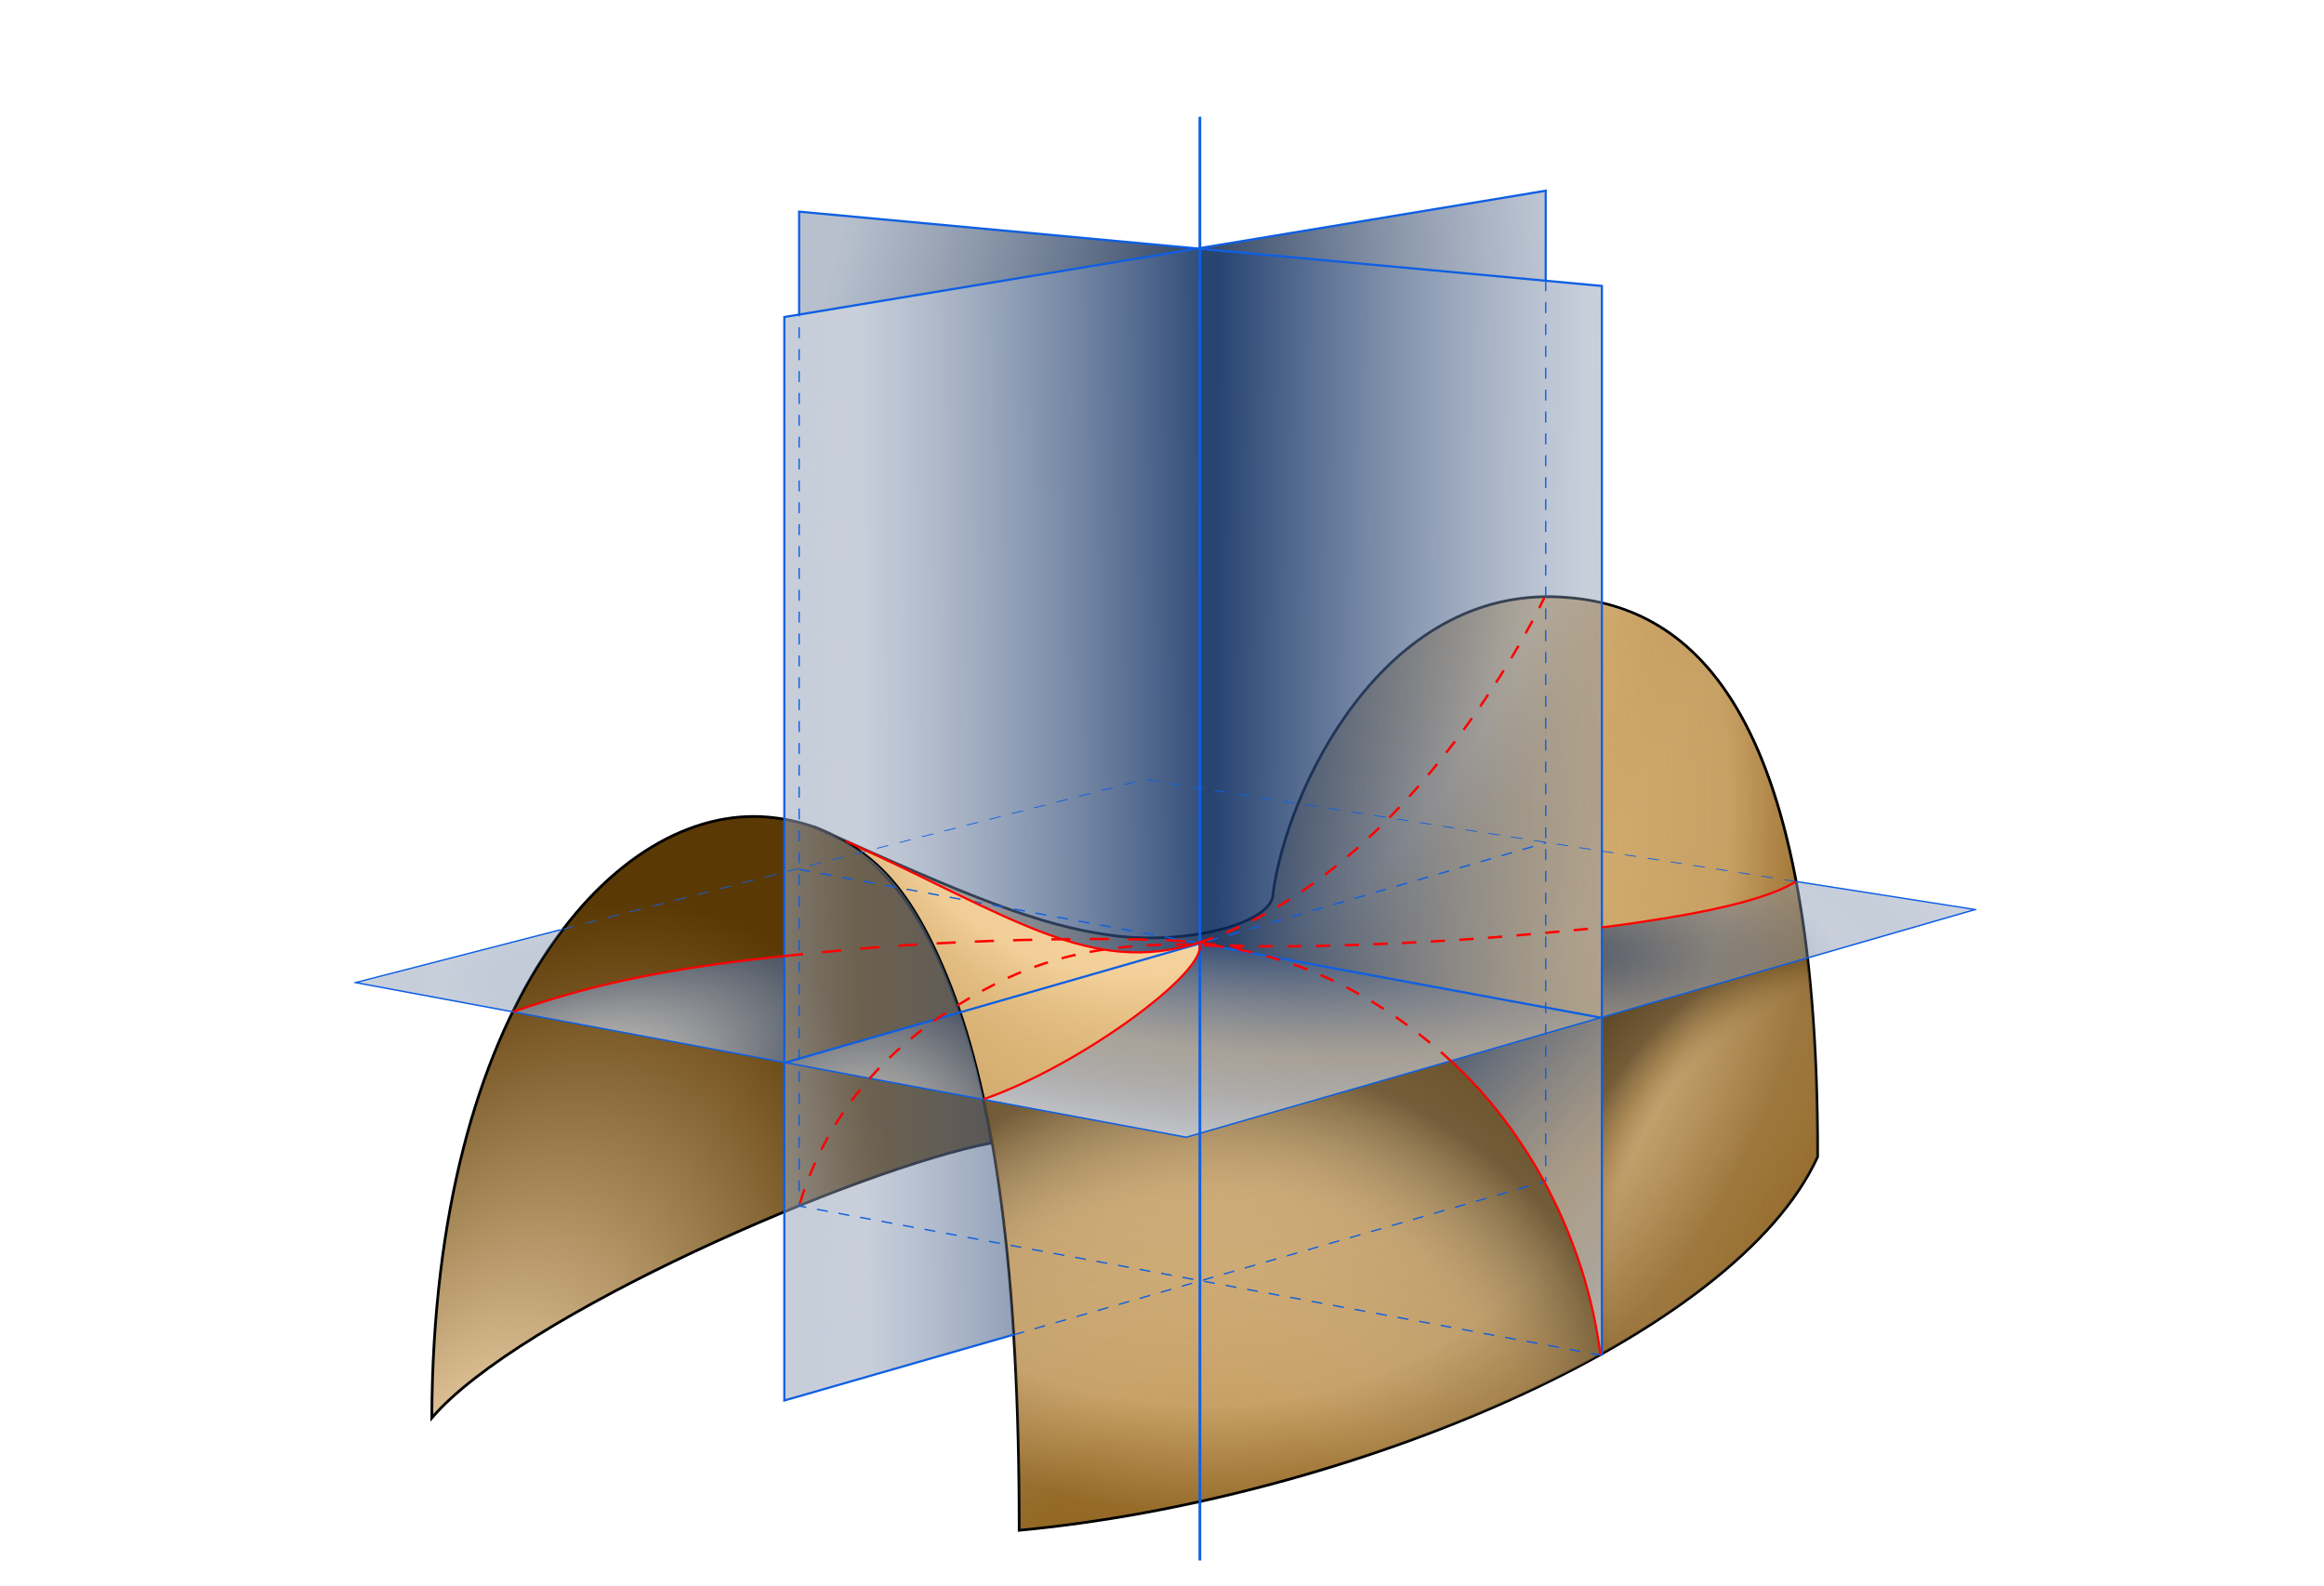
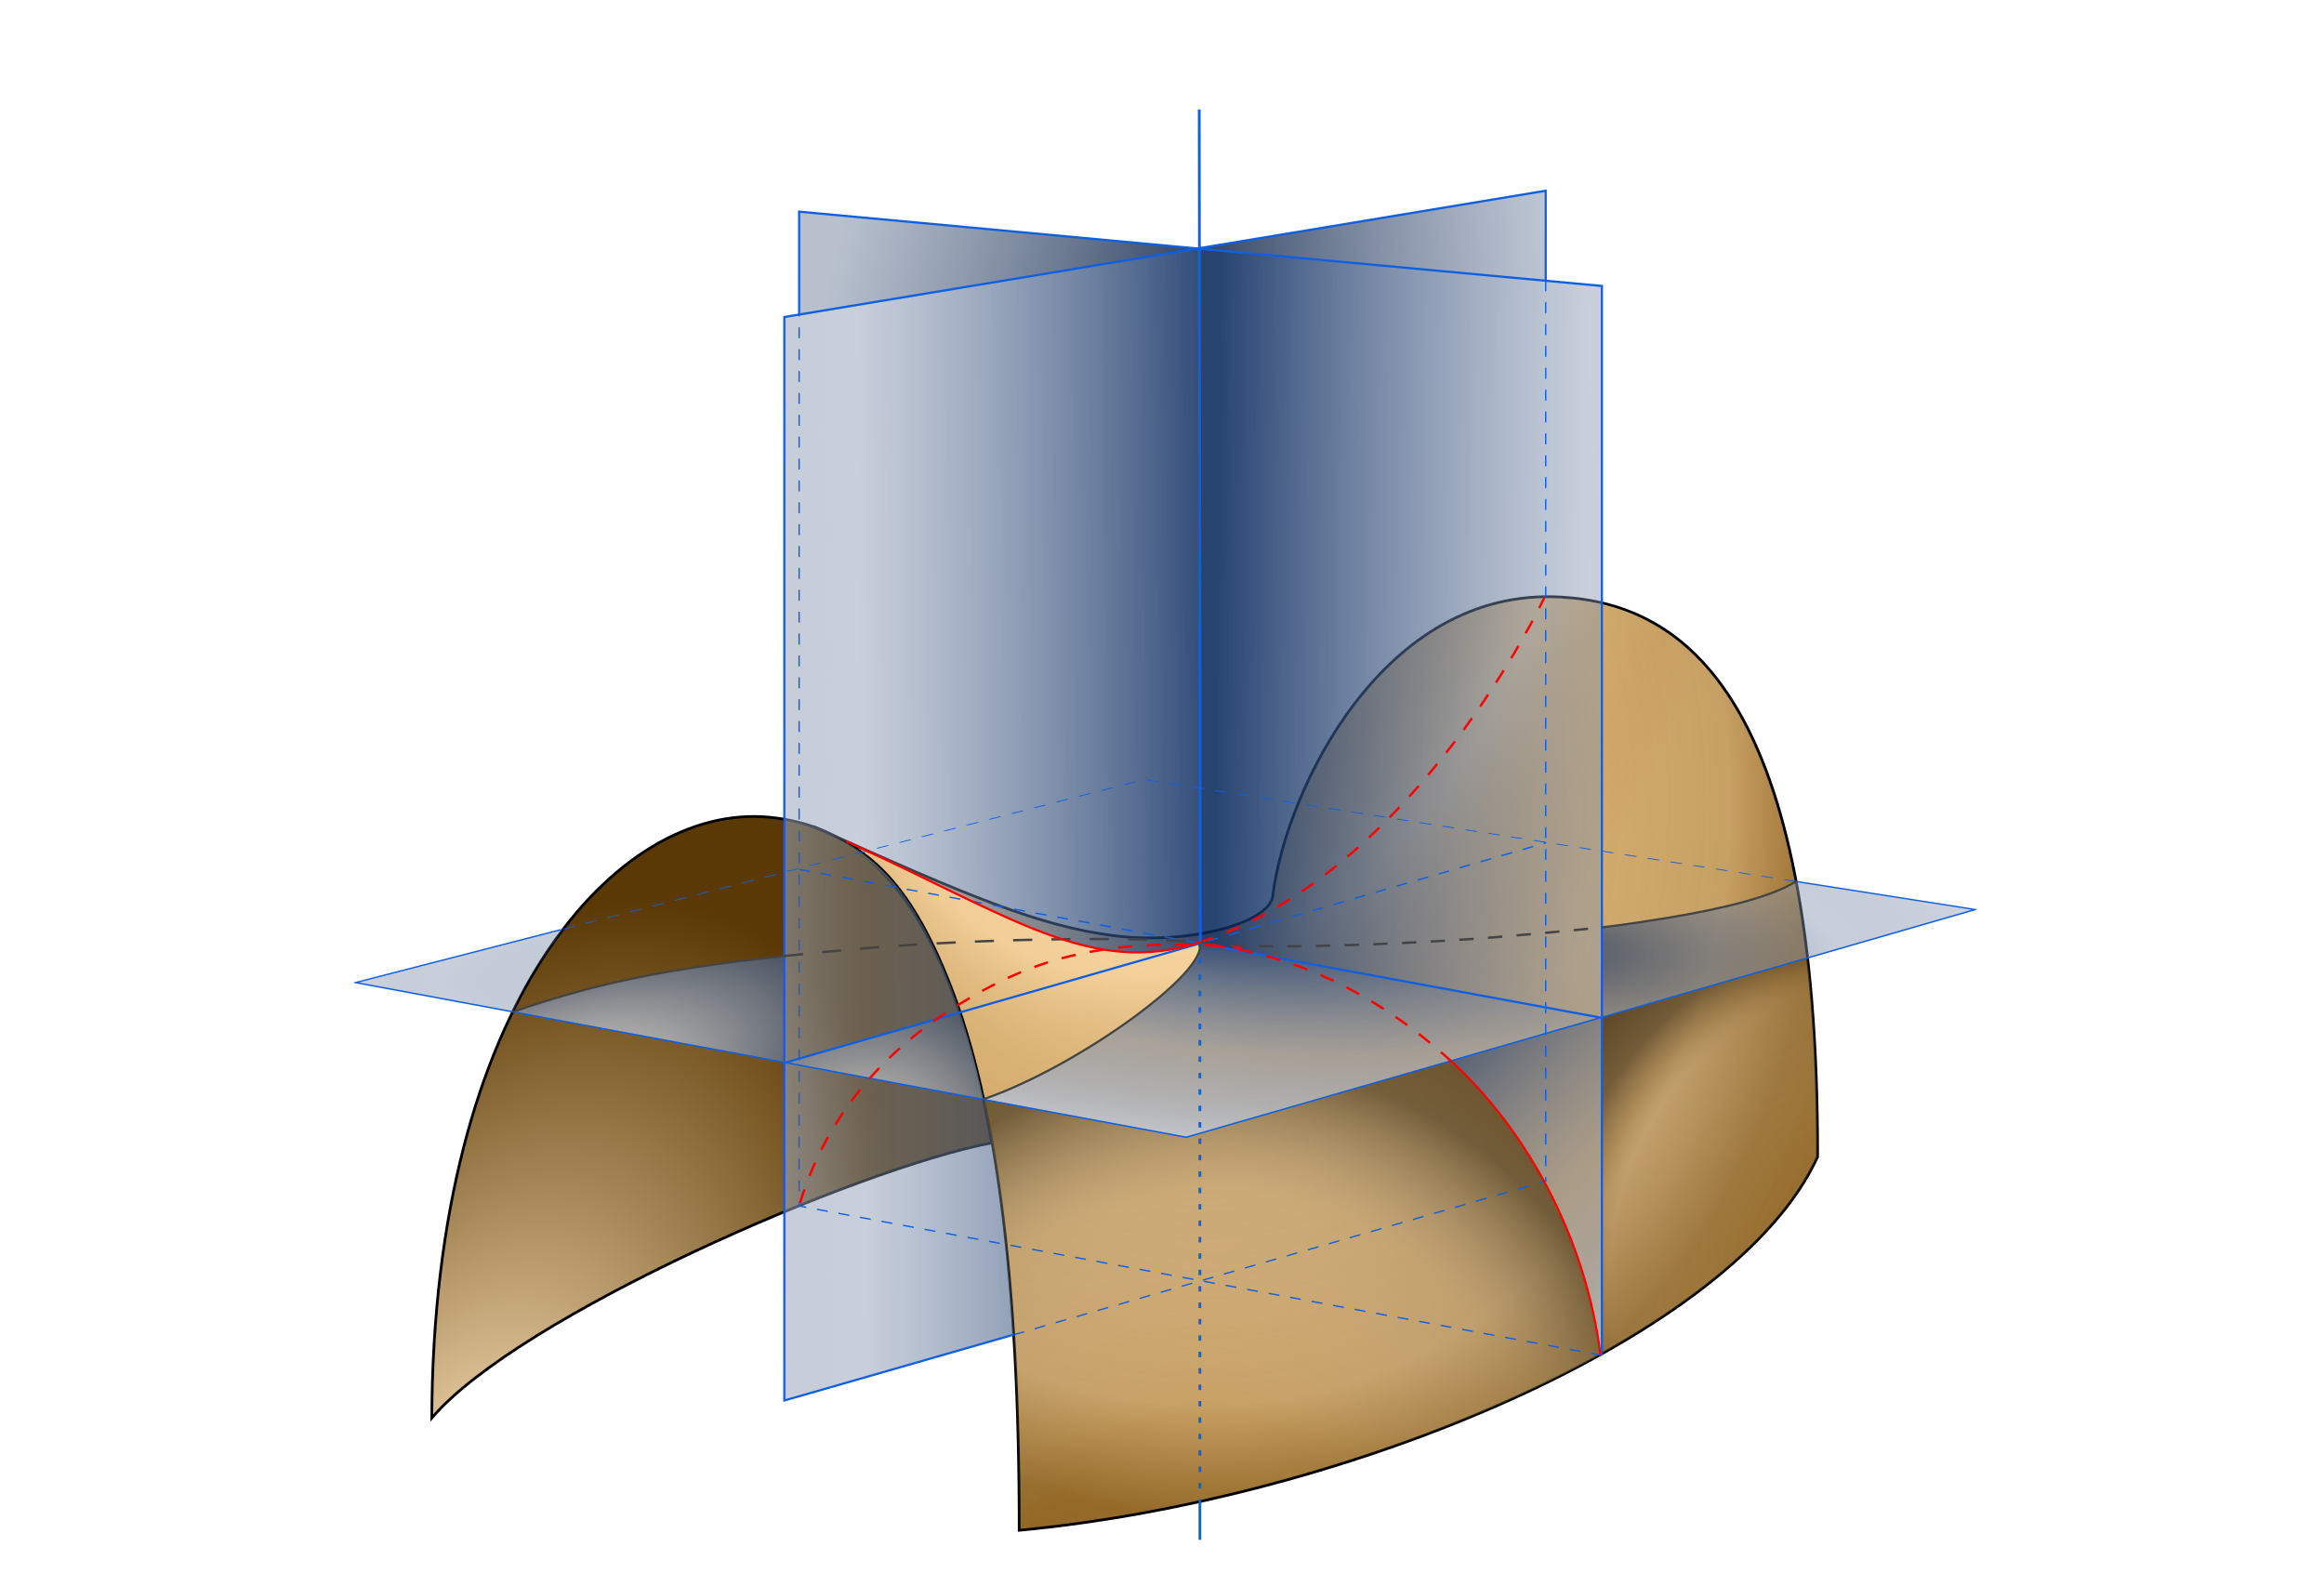
<svg xmlns="http://www.w3.org/2000/svg" xmlns:xlink="http://www.w3.org/1999/xlink" version="1.1" width="850" height="580" id="svg1324">
  <defs id="defs1327">
    <linearGradient id="linearGradient2508">
      <stop id="stop2510" style="stop-color:#041b40;stop-opacity:0.867" offset="0" />
      <stop id="stop2512" style="stop-color:#c1c9d6;stop-opacity:0.761" offset="0.273" />
      <stop id="stop2514" style="stop-color:#041b40;stop-opacity:0.867" offset="1" />
    </linearGradient>
    <linearGradient id="linearGradient16370">
      <stop id="stop16372" style="stop-color:#ffffff;stop-opacity:0" offset="0" />
      <stop id="stop16378" style="stop-color:#ad9c81;stop-opacity:0.229" offset="0.603" />
      <stop id="stop16380" style="stop-color:#846a42;stop-opacity:0.427" offset="0.651" />
      <stop id="stop16382" style="stop-color:#1c1408;stop-opacity:0.498" offset="0.721" />
      <stop id="stop16374" style="stop-color:#422902;stop-opacity:1" offset="1" />
    </linearGradient>
    <linearGradient id="linearGradient15552">
      <stop id="stop15554" style="stop-color:#ffffff;stop-opacity:0" offset="0" />
      <stop id="stop15571" style="stop-color:#d6cdc0;stop-opacity:0" offset="0.254" />
      <stop id="stop15564" style="stop-color:#ad9c81;stop-opacity:0.292" offset="0.541" />
      <stop id="stop15566" style="stop-color:#635031;stop-opacity:0.854" offset="0.705" />
      <stop id="stop15556" style="stop-color:#5b3904;stop-opacity:1" offset="1" />
    </linearGradient>
    <linearGradient id="linearGradient15538">
      <stop id="stop15540" style="stop-color:#965f08;stop-opacity:0" offset="0" />
      <stop id="stop15544" style="stop-color:#fcdca9;stop-opacity:0.592" offset="0" />
      <stop id="stop15546" style="stop-color:#fcdca9;stop-opacity:0.592" offset="0.7" />
      <stop id="stop15548" style="stop-color:#c9a162;stop-opacity:0.153" offset="0.848" />
      <stop id="stop15550" style="stop-color:#965f08;stop-opacity:0" offset="1" />
    </linearGradient>
    <linearGradient id="linearGradient4703">
      <stop id="stop4705" style="stop-color:#07285d;stop-opacity:0.208" offset="0" />
      <stop id="stop4707" style="stop-color:#8393ae;stop-opacity:0.438" offset="0.545" />
      <stop id="stop4709" style="stop-color:#c1c9d6;stop-opacity:0.76" offset="0.851" />
      <stop id="stop4711" style="stop-color:#ffffff;stop-opacity:0" offset="1" />
    </linearGradient>
    <linearGradient id="linearGradient3937">
      <stop id="stop3939" style="stop-color:#041b40;stop-opacity:0.867" offset="0" />
      <stop id="stop3947" style="stop-color:#c1c9d6;stop-opacity:0.761" offset="0.273" />
      <stop id="stop3945" style="stop-color:#041b40;stop-opacity:0.867" offset="1" />
    </linearGradient>
    <linearGradient id="linearGradient3153">
      <stop id="stop3155" style="stop-color:#07285d;stop-opacity:0.708" offset="0" />
      <stop id="stop3157" style="stop-color:#8393ae;stop-opacity:0.438" offset="0.545" />
      <stop id="stop3159" style="stop-color:#c1c9d6;stop-opacity:0.76" offset="0.851" />
      <stop id="stop3161" style="stop-color:#ffffff;stop-opacity:0" offset="1" />
    </linearGradient>
    <linearGradient id="linearGradient12913">
      <stop id="stop12915" style="stop-color:#041b40;stop-opacity:0.867" offset="0" />
      <stop id="stop12917" style="stop-color:#5c6f8d;stop-opacity:0.435" offset="0.545" />
      <stop id="stop12919" style="stop-color:#c1c9d6;stop-opacity:0.76" offset="0.851" />
      <stop id="stop12921" style="stop-color:#ffffff;stop-opacity:0" offset="1" />
    </linearGradient>
    <linearGradient id="linearGradient12893">
      <stop id="stop12895" style="stop-color:#041b40;stop-opacity:0.867" offset="0" />
      <stop id="stop12897" style="stop-color:#8393ae;stop-opacity:0.438" offset="0.612" />
      <stop id="stop12899" style="stop-color:#c1c9d6;stop-opacity:0.76" offset="0.612" />
      <stop id="stop12901" style="stop-color:#ffffff;stop-opacity:0" offset="1" />
    </linearGradient>
    <linearGradient id="linearGradient12873">
      <stop id="stop12875" style="stop-color:#07285d;stop-opacity:1" offset="0" />
      <stop id="stop12877" style="stop-color:#8393ae;stop-opacity:0.583" offset="0.545" />
      <stop id="stop1639" style="stop-color:#c1c9d6;stop-opacity:0.906" offset="0.901" />
      <stop id="stop12879" style="stop-color:#ffffff;stop-opacity:0" offset="1" />
    </linearGradient>
    <linearGradient id="linearGradient12865">
      <stop id="stop12867" style="stop-color:#ffffff;stop-opacity:1" offset="0" />
      <stop id="stop12869" style="stop-color:#ffffff;stop-opacity:0" offset="1" />
    </linearGradient>
    <linearGradient id="linearGradient12101">
      <stop id="stop12103" style="stop-color:#07285d;stop-opacity:0.865" offset="0" />
      <stop id="stop12111" style="stop-color:#8393ae;stop-opacity:0.438" offset="0.545" />
      <stop id="stop12881" style="stop-color:#c1c9d6;stop-opacity:0.76" offset="0.851" />
      <stop id="stop12105" style="stop-color:#ffffff;stop-opacity:0" offset="1" />
    </linearGradient>
    <linearGradient id="linearGradient12084">
      <stop id="stop12086" style="stop-color:#000000;stop-opacity:0.667" offset="0" />
      <stop id="stop12096" style="stop-color:#000000;stop-opacity:0.333" offset="0.227" />
      <stop id="stop12098" style="stop-color:#000000;stop-opacity:0.165" offset="0.39" />
      <stop id="stop12088" style="stop-color:#000000;stop-opacity:0" offset="1" />
    </linearGradient>
    <marker refX="0" refY="0" orient="auto" id="Dot_m" style="overflow:visible">
      <path d="m -2.5,-1 c 0,2.76 -2.24,5 -5,5 -2.76,0 -5,-2.24 -5,-5 0,-2.76 2.24,-5 5,-5 2.76,0 5,2.24 5,5 z" transform="matrix(0.4,0,0,0.4,2.850197,0.4)" id="path39" style="fill-rule:evenodd;stroke:#000000;stroke-width:1pt;marker-start:none;marker-end:none" />
    </marker>
    <marker refX="0" refY="0" orient="auto" id="Arrow2Lend" style="overflow:visible">
      <path d="M 8.719,4.034 -2.207,0.016 8.719,-4.002 c -1.745,2.372 -1.735,5.617 -6e-7,8.035 z" transform="matrix(-1.1,0,0,-1.1,5.5,0)" id="path12568" style="font-size:12px;fill-rule:evenodd;stroke-width:0.625;stroke-linejoin:round" />
    </marker>
    <marker refX="0" refY="0" orient="auto" id="Arrow2Lstart" style="overflow:visible">
      <path d="M 8.719,4.034 -2.207,0.016 8.719,-4.002 c -1.745,2.372 -1.735,5.617 -6e-7,8.035 z" transform="matrix(1.1,0,0,1.1,-5.5,0)" id="path12559" style="font-size:12px;fill-rule:evenodd;stroke-width:0.625;stroke-linejoin:round" />
    </marker>
    <marker refX="0" refY="0" orient="auto" id="Arrow2Mend" style="overflow:visible">
      <path d="M 8.719,4.034 -2.207,0.016 8.719,-4.002 c -1.745,2.372 -1.735,5.617 -6e-7,8.035 z" transform="matrix(-0.6,0,0,-0.6,3,0)" id="path12565" style="font-size:12px;fill-rule:evenodd;stroke-width:0.625;stroke-linejoin:round" />
    </marker>
    <linearGradient id="linearGradient1457">
      <stop id="stop1459" style="stop-color:#965f08;stop-opacity:0" offset="0" />
      <stop id="stop1471" style="stop-color:#c9a162;stop-opacity:0.153" offset="0.377" />
      <stop id="stop1467" style="stop-color:#fcdca9;stop-opacity:0.592" offset="0.662" />
      <stop id="stop1473" style="stop-color:#fcdca9;stop-opacity:0.592" offset="0.7" />
      <stop id="stop1469" style="stop-color:#c9a162;stop-opacity:0.153" offset="0.848" />
      <stop id="stop1461" style="stop-color:#965f08;stop-opacity:0" offset="1" />
    </linearGradient>
    <linearGradient id="linearGradient1444">
      <stop id="stop1446" style="stop-color:#fad397;stop-opacity:1" offset="0" />
      <stop id="stop1453" style="stop-color:#965f08;stop-opacity:1" offset="0.5" />
      <stop id="stop1455" style="stop-color:#4c2f04;stop-opacity:0.498" offset="0.5" />
      <stop id="stop1465" style="stop-color:#261702;stop-opacity:0.247" offset="0.5" />
      <stop id="stop1448" style="stop-color:#000000;stop-opacity:0" offset="1" />
    </linearGradient>
    <linearGradient id="linearGradient1412">
      <stop id="stop1415" style="stop-color:#fad397;stop-opacity:1" offset="0" />
      <stop id="stop16393" style="stop-color:#bf924e;stop-opacity:0.875" offset="0.66" />
      <stop id="stop1432" style="stop-color:#845206;stop-opacity:0.854" offset="0.773" />
      <stop id="stop1417" style="stop-color:#845206;stop-opacity:1" offset="1" />
    </linearGradient>
    <linearGradient id="linearGradient2870">
      <stop id="stop2872" style="stop-color:#fce1b8;stop-opacity:1" offset="0" />
      <stop id="stop2874" style="stop-color:#5b3904;stop-opacity:1" offset="1" />
    </linearGradient>
    <linearGradient id="linearGradient2862">
      <stop id="stop2864" style="stop-color:#965f08;stop-opacity:0" offset="0" />
      <stop id="stop2866" style="stop-color:#ffffff;stop-opacity:0" offset="1" />
    </linearGradient>
    <linearGradient id="linearGradient5856">
      <stop id="stop5858" style="stop-color:#fad397;stop-opacity:0.708" offset="0" />
      <stop id="stop5866" style="stop-color:#debe8b;stop-opacity:0.396" offset="0.82" />
      <stop id="stop5864" style="stop-color:#925c08;stop-opacity:0.677" offset="0.949" />
      <stop id="stop5860" style="stop-color:#ffffff;stop-opacity:0" offset="1" />
    </linearGradient>
    <linearGradient id="linearGradient5844">
      <stop id="stop5846" style="stop-color:#fbd498;stop-opacity:0.417" offset="0" />
      <stop id="stop5848" style="stop-color:#bb7609;stop-opacity:0.344" offset="0.87" />
      <stop id="stop5850" style="stop-color:#d0a15a;stop-opacity:0.333" offset="0.96" />
      <stop id="stop5852" style="stop-color:#fbd498;stop-opacity:0.354" offset="0.96" />
      <stop id="stop5854" style="stop-color:#ffffff;stop-opacity:0" offset="1" />
    </linearGradient>
    <linearGradient id="linearGradient5832">
      <stop id="stop5834" style="stop-color:#fbd498;stop-opacity:1" offset="0" />
      <stop id="stop5836" style="stop-color:#bb7609;stop-opacity:1" offset="0.87" />
      <stop id="stop5838" style="stop-color:#d0a15a;stop-opacity:1" offset="0.96" />
      <stop id="stop5840" style="stop-color:#fbd498;stop-opacity:1" offset="0.96" />
      <stop id="stop5842" style="stop-color:#ffffff;stop-opacity:0" offset="1" />
    </linearGradient>
    <linearGradient id="linearGradient5824">
      <stop id="stop5826" style="stop-color:#000000;stop-opacity:1" offset="0" />
      <stop id="stop5828" style="stop-color:#ffffff;stop-opacity:0" offset="1" />
    </linearGradient>
    <linearGradient id="linearGradient1410">
      <stop id="stop1412" style="stop-color:#ffffff;stop-opacity:1" offset="0" />
      <stop id="stop1414" style="stop-color:#ffffff;stop-opacity:0" offset="1" />
    </linearGradient>
    <linearGradient id="linearGradient23801">
      <stop id="stop23803" style="stop-color:#fbd498;stop-opacity:0.417" offset="0" />
      <stop id="stop23805" style="stop-color:#bb7609;stop-opacity:0.344" offset="0.454" />
      <stop id="stop23809" style="stop-color:#fbd498;stop-opacity:0.354" offset="0.96" />
      <stop id="stop23811" style="stop-color:#ffffff;stop-opacity:0" offset="1" />
    </linearGradient>
    <linearGradient id="linearGradient17904">
      <stop id="stop17906" style="stop-color:#fad397;stop-opacity:1" offset="0" />
      <stop id="stop17912" style="stop-color:#fce9cb;stop-opacity:0.498" offset="0.655" />
      <stop id="stop17908" style="stop-color:#ffffff;stop-opacity:0" offset="1" />
    </linearGradient>
    <linearGradient id="linearGradient17145">
      <stop id="stop17147" style="stop-color:#fad397;stop-opacity:1" offset="0" />
      <stop id="stop17153" style="stop-color:#b57209;stop-opacity:1" offset="0.87" />
      <stop id="stop17161" style="stop-color:#d2ab6e;stop-opacity:1" offset="0.92" />
      <stop id="stop17157" style="stop-color:#fad397;stop-opacity:1" offset="0.957" />
      <stop id="stop17149" style="stop-color:#ffffff;stop-opacity:0" offset="1" />
    </linearGradient>
    <linearGradient id="linearGradient14949">
      <stop id="stop14951" style="stop-color:#ffffff;stop-opacity:1" offset="0" />
      <stop id="stop14953" style="stop-color:#965f08;stop-opacity:0" offset="1" />
    </linearGradient>
    <linearGradient id="linearGradient14212">
      <stop id="stop14214" style="stop-color:#ffffff;stop-opacity:1" offset="0" />
      <stop id="stop14216" style="stop-color:#e08f0d;stop-opacity:0" offset="1" />
    </linearGradient>
    <linearGradient id="linearGradient13438">
      <stop id="stop13440" style="stop-color:#000000;stop-opacity:0.392" offset="0" />
      <stop id="stop13442" style="stop-color:#ffffff;stop-opacity:0" offset="1" />
    </linearGradient>
    <linearGradient id="linearGradient4236">
      <stop id="stop15683" style="stop-color:#fce9cb;stop-opacity:0.498" offset="0" />
      <stop id="stop17141" style="stop-color:#965f08;stop-opacity:1" offset="0.557" />
      <stop id="stop17143" style="stop-color:#caaf83;stop-opacity:0.498" offset="0.639" />
      <stop id="stop4240" style="stop-color:#ffffff;stop-opacity:0" offset="1" />
    </linearGradient>
    <linearGradient id="linearGradient4226">
      <stop id="stop4228" style="stop-color:#000000;stop-opacity:0.392" offset="0" />
      <stop id="stop4230" style="stop-color:#ffffff;stop-opacity:0" offset="1" />
    </linearGradient>
    <radialGradient cx="238.235" cy="-143.764" r="88.525" fx="238.235" fy="-143.764" id="radialGradient14218" xlink:href="#linearGradient14212" gradientUnits="userSpaceOnUse" gradientTransform="matrix(2.323769e-5,1.85125,-1.962662,0,-43.93088,-584.814)" />
    <radialGradient cx="189.912" cy="339.03" r="149.758" fx="189.912" fy="339.03" id="radialGradient14955" xlink:href="#linearGradient4236" gradientUnits="userSpaceOnUse" gradientTransform="matrix(0.216078,-1.183079,1.017387,0.185862,-175.1514,425.7543)" />
    <radialGradient cx="191.662" cy="341.762" r="149.758" fx="191.662" fy="341.762" id="radialGradient17139" xlink:href="#linearGradient4236" gradientUnits="userSpaceOnUse" gradientTransform="matrix(0.293306,-1.986914,2.004319,0.295979,-525.1191,540.9658)" />
    <radialGradient cx="217.084" cy="345.279" r="149.758" fx="217.084" fy="345.279" id="radialGradient17151" xlink:href="#linearGradient17145" gradientUnits="userSpaceOnUse" gradientTransform="matrix(0.15461,-1.179899,1.191073,0.156077,-227.7311,458.9249)" />
    <radialGradient cx="217.084" cy="345.279" r="149.758" fx="217.084" fy="345.279" id="radialGradient17915" xlink:href="#linearGradient17145" gradientUnits="userSpaceOnUse" gradientTransform="matrix(0.157426,-1.15934,1.222378,0.165988,-239.1512,451.0398)" />
    <radialGradient cx="428.018" cy="250.632" r="54.819" fx="428.018" fy="250.632" id="radialGradient2876" xlink:href="#linearGradient2870" gradientUnits="userSpaceOnUse" gradientTransform="matrix(1.822845,-3.980968,2.364108,0.933502,-1206.872,2023.947)" />
    <radialGradient cx="564.155" cy="70.762" r="97.928" fx="564.155" fy="70.762" id="radialGradient1463" xlink:href="#linearGradient1457" gradientUnits="userSpaceOnUse" gradientTransform="matrix(-0.385428,2.896986,-2.04819,-0.110368,798.5827,-1468.312)" />
    <radialGradient cx="934.795" cy="157.3" r="113.36" fx="934.795" fy="157.3" id="radialGradient12107" xlink:href="#linearGradient12873" gradientUnits="userSpaceOnUse" gradientTransform="matrix(-0.09371945,0.830675,-2.653637,-0.299407,1439.82,-468.3181)" />
    <linearGradient x1="942.401" y1="99.61" x2="1189.568" y2="101.541" id="linearGradient12871" xlink:href="#linearGradient12101" gradientUnits="userSpaceOnUse" />
    <linearGradient x1="940.963" y1="-150.442" x2="1202.225" y2="-220.146" id="linearGradient12887" xlink:href="#linearGradient12913" gradientUnits="userSpaceOnUse" gradientTransform="matrix(-0.983127,0.182926,0,1,1869.798,-0.265165)" />
    <linearGradient x1="942.401" y1="99.61" x2="1195.04" y2="79.081" id="linearGradient12891" xlink:href="#linearGradient12893" gradientUnits="userSpaceOnUse" gradientTransform="matrix(0.983127,0.182926,0,1,-0.132583,-254.0281)" />
    <linearGradient x1="942.401" y1="99.61" x2="1189.568" y2="101.541" id="linearGradient12905" xlink:href="#linearGradient12101" gradientUnits="userSpaceOnUse" gradientTransform="matrix(-0.983127,0.182926,0,1,1869.709,-0.265165)" />
    <radialGradient cx="1061.51" cy="298.822" r="68.257" fx="1061.51" fy="298.822" id="radialGradient3151" xlink:href="#linearGradient3153" gradientUnits="userSpaceOnUse" gradientTransform="matrix(3.002834,0.167128,-0.05894204,1.058246,-2110.924,-217.7285)" />
    <linearGradient x1="1002.486" y1="305.234" x2="1118.15" y2="416.994" id="linearGradient3181" xlink:href="#linearGradient12101" gradientUnits="userSpaceOnUse" />
    <radialGradient cx="734.256" cy="376.184" r="50.085" fx="734.256" fy="376.184" id="radialGradient3935" xlink:href="#linearGradient3937" gradientUnits="userSpaceOnUse" gradientTransform="matrix(2.877362,-0.987756,0.414082,1.206239,-1574.113,601.8889)" />
    <radialGradient cx="714.885" cy="295.887" r="37.977" fx="714.885" fy="295.887" id="radialGradient4701" xlink:href="#linearGradient4703" gradientUnits="userSpaceOnUse" gradientTransform="matrix(-2.814167,-0.0534174,0.02010408,-1.059128,2720.743,640.242)" />
    <radialGradient cx="879.932" cy="592.334" r="113.328" fx="879.932" fy="592.334" id="radialGradient15573" xlink:href="#linearGradient15552" gradientUnits="userSpaceOnUse" gradientTransform="matrix(0.511842,-2.484703,2.168845,0.446604,-1298.54,2511.607)" />
    <radialGradient cx="1167.678" cy="363.758" r="40.235" fx="1167.678" fy="363.758" id="radialGradient16376" xlink:href="#linearGradient16370" gradientUnits="userSpaceOnUse" gradientTransform="matrix(-2.923611,-2.926434,2.979821,-2.977734,3020.282,4961.393)" />
    <radialGradient cx="580.864" cy="113.913" r="97.928" fx="580.864" fy="113.913" id="radialGradient16395" xlink:href="#linearGradient1412" gradientUnits="userSpaceOnUse" gradientTransform="matrix(1.471581,3.222051,-2.736953,1.545339,-111.1316,-1764.489)" />
    <radialGradient cx="934.795" cy="157.3" r="113.36" fx="934.795" fy="157.3" id="radialGradient21081" xlink:href="#linearGradient12873" gradientUnits="userSpaceOnUse" gradientTransform="matrix(-0.09371945,0.830675,-2.653637,-0.299407,1439.82,-468.3181)" />
    <linearGradient x1="942.401" y1="99.61" x2="1189.568" y2="101.541" id="linearGradient21083" xlink:href="#linearGradient12101" gradientUnits="userSpaceOnUse" />
    <linearGradient x1="940.963" y1="-150.442" x2="1202.225" y2="-220.146" id="linearGradient21085" xlink:href="#linearGradient12913" gradientUnits="userSpaceOnUse" gradientTransform="matrix(-0.983127,0.182926,0,1,1869.798,-0.265165)" />
    <linearGradient x1="942.401" y1="99.61" x2="1195.04" y2="79.081" id="linearGradient21087" xlink:href="#linearGradient12893" gradientUnits="userSpaceOnUse" gradientTransform="matrix(0.983127,0.182926,0,1,-0.132583,-254.0281)" />
    <linearGradient x1="942.401" y1="99.61" x2="1189.568" y2="101.541" id="linearGradient21089" xlink:href="#linearGradient12101" gradientUnits="userSpaceOnUse" gradientTransform="matrix(-0.983127,0.182926,0,1,1869.709,-0.265165)" />
    <radialGradient cx="1061.51" cy="298.822" r="68.257" fx="1061.51" fy="298.822" id="radialGradient21091" xlink:href="#linearGradient3153" gradientUnits="userSpaceOnUse" gradientTransform="matrix(3.002834,0.167128,-0.05894204,1.058246,-2110.924,-217.7285)" />
    <linearGradient x1="1002.486" y1="305.234" x2="1118.15" y2="416.994" id="linearGradient21093" xlink:href="#linearGradient12101" gradientUnits="userSpaceOnUse" />
    <radialGradient cx="734.256" cy="376.184" r="50.085" fx="734.256" fy="376.184" id="radialGradient21095" xlink:href="#linearGradient3937" gradientUnits="userSpaceOnUse" gradientTransform="matrix(2.877362,-0.987756,0.414082,1.206239,-1574.113,601.8889)" />
    <radialGradient cx="714.885" cy="295.887" r="37.977" fx="714.885" fy="295.887" id="radialGradient21097" xlink:href="#linearGradient4703" gradientUnits="userSpaceOnUse" gradientTransform="matrix(-2.814167,-0.0534174,0.02010408,-1.059128,2720.743,640.242)" />
    <radialGradient cx="714.885" cy="295.887" r="37.977" fx="714.885" fy="295.887" id="radialGradient2462" xlink:href="#linearGradient4703" gradientUnits="userSpaceOnUse" gradientTransform="matrix(-2.814167,-0.0534174,0.02010408,-1.059128,2224.597,711.5385)" />
    <radialGradient cx="734.256" cy="376.184" r="50.085" fx="734.256" fy="376.184" id="radialGradient2465" xlink:href="#linearGradient3937" gradientUnits="userSpaceOnUse" gradientTransform="matrix(2.877362,-0.987756,0.414082,1.206239,-2070.259,673.1854)" />
    <linearGradient x1="1002.486" y1="305.234" x2="1118.15" y2="416.994" id="linearGradient2468" xlink:href="#linearGradient12101" gradientUnits="userSpaceOnUse" gradientTransform="translate(-496.1463,71.29646)" />
    <radialGradient cx="1061.51" cy="298.822" r="68.257" fx="1061.51" fy="298.822" id="radialGradient2471" xlink:href="#linearGradient3153" gradientUnits="userSpaceOnUse" gradientTransform="matrix(3.002834,0.167128,-0.05894204,1.058246,-2607.07,-146.432)" />
    <linearGradient x1="942.401" y1="99.61" x2="1189.568" y2="101.541" id="linearGradient2474" xlink:href="#linearGradient12101" gradientUnits="userSpaceOnUse" gradientTransform="matrix(-0.983127,0.182926,0,1,1373.563,71.0313)" />
    <linearGradient x1="942.401" y1="99.61" x2="1195.04" y2="79.081" id="linearGradient2477" xlink:href="#linearGradient12893" gradientUnits="userSpaceOnUse" gradientTransform="matrix(0.983127,0.182926,0,1,-496.2789,-182.7316)" />
    <linearGradient x1="940.963" y1="-150.442" x2="1202.225" y2="-220.146" id="linearGradient2480" xlink:href="#linearGradient12913" gradientUnits="userSpaceOnUse" gradientTransform="matrix(-0.983127,0.182926,0,1,1373.652,71.0313)" />
    <linearGradient x1="942.401" y1="99.61" x2="1189.568" y2="101.541" id="linearGradient2483" xlink:href="#linearGradient12101" gradientUnits="userSpaceOnUse" gradientTransform="translate(-496.1463,71.29646)" />
    <radialGradient cx="934.795" cy="157.3" r="113.36" fx="934.795" fy="157.3" id="radialGradient2486" xlink:href="#linearGradient12873" gradientUnits="userSpaceOnUse" gradientTransform="matrix(-0.09371945,0.830675,-2.653637,-0.299407,943.6737,-397.0216)" />
    <radialGradient cx="289.835" cy="430.525" r="36.812" fx="289.835" fy="430.525" id="radialGradient2506" xlink:href="#linearGradient2508" gradientUnits="userSpaceOnUse" gradientTransform="matrix(1.486681,-1.864151,1.841476,1.468695,-906.9093,330.6179)" />
    <radialGradient cx="714.885" cy="295.887" r="37.977" fx="714.885" fy="295.887" id="radialGradient3267" xlink:href="#linearGradient4703" gradientUnits="userSpaceOnUse" gradientTransform="matrix(-2.814167,-0.0534174,0.02010408,-1.059128,2224.597,711.5385)" />
    <radialGradient cx="734.256" cy="376.184" r="50.085" fx="734.256" fy="376.184" id="radialGradient3270" xlink:href="#linearGradient3937" gradientUnits="userSpaceOnUse" gradientTransform="matrix(2.877362,-0.987756,0.414082,1.206239,-2070.259,673.1854)" />
    <linearGradient x1="1002.486" y1="305.234" x2="1118.15" y2="416.994" id="linearGradient3273" xlink:href="#linearGradient12101" gradientUnits="userSpaceOnUse" gradientTransform="translate(-496.1463,71.29646)" />
    <radialGradient cx="1061.51" cy="298.822" r="68.257" fx="1061.51" fy="298.822" id="radialGradient3276" xlink:href="#linearGradient3153" gradientUnits="userSpaceOnUse" gradientTransform="matrix(3.002834,0.167128,-0.05894204,1.058246,-2607.07,-146.432)" />
    <linearGradient x1="942.401" y1="99.61" x2="1195.04" y2="79.081" id="linearGradient3279" xlink:href="#linearGradient12893" gradientUnits="userSpaceOnUse" gradientTransform="matrix(0.983127,0.182926,0,1,-496.2789,-182.7316)" />
    <linearGradient x1="940.963" y1="-150.442" x2="1202.225" y2="-220.146" id="linearGradient3282" xlink:href="#linearGradient12913" gradientUnits="userSpaceOnUse" gradientTransform="matrix(-0.983127,0.182926,0,1,1373.652,71.0313)" />
    <linearGradient x1="942.401" y1="99.61" x2="1189.568" y2="101.541" id="linearGradient3285" xlink:href="#linearGradient12101" gradientUnits="userSpaceOnUse" gradientTransform="translate(-496.1463,71.29646)" />
    <radialGradient cx="934.795" cy="157.3" r="113.36" fx="934.795" fy="157.3" id="radialGradient3288" xlink:href="#linearGradient12873" gradientUnits="userSpaceOnUse" gradientTransform="matrix(-0.09371945,0.830675,-2.653637,-0.299407,943.6737,-397.0216)" />
  </defs>
  <g id="layer1" style="display:inline">
    <path d="m 157.933,518.582 c 0.541,-151.256 67.303,-224.904 123.277,-219.719 27.575,2.554 64.011,20.51 81.534,119.097 -49.523,9.548 -172.91,63.268 -204.811,100.622 z" id="path6621" style="fill:url(#radialGradient2876);fill-opacity:1;fill-rule:evenodd;stroke:#000000;stroke-width:1px;stroke-linecap:butt;stroke-linejoin:miter;stroke-opacity:1" />
    <path d="m 664.783,423.06 c -29.888,65.775 -171.535,125.279 -292.017,136.607 0.09,-93.907 -9.011,-157.831 -25.029,-198.917 -16.018,-41.086 -32.744,-49.588 -50.307,-58.509 38.627,18.1 83.028,36.43 108.772,40.028 25.043,3.499 59.776,-3.93 59.416,-14.545 5.487,-51.699 50.314,-112.479 102.817,-109.154 50.625,3.206 96.519,36.659 96.348,204.49 z" id="path7349" style="fill:url(#radialGradient16395);fill-opacity:1;fill-rule:evenodd;stroke:none" />
    <path d="m 664.783,423.06 c -29.888,65.775 -171.535,125.279 -292.017,136.607 0.09,-93.907 -9.011,-157.831 -25.029,-198.917 -16.018,-41.086 -31.47,-50.455 -50.307,-58.509 56.673,25.533 82.627,36.48 110.202,39.992 26.996,3.438 58.207,-4.708 57.986,-15.509 4.953,-37.482 39.971,-112.15 105.366,-108.359 45.604,2.643 93.971,36.864 93.799,204.695 z" id="path1440" style="fill:url(#radialGradient1463);fill-opacity:1;fill-rule:evenodd;stroke:#000000;stroke-width:1px;stroke-linecap:butt;stroke-linejoin:miter;stroke-opacity:1" />
    <path d="m 434.041,415.828 -74.375,-13.781 c 8.477,39.075 13.158,90.585 13.094,157.625 72.987,-6.863 153.592,-31.47 212.563,-64.375 -5.469,-42.726 -27.216,-82.159 -54.75,-107.375 l -96.531,27.906 z" id="path15508" style="fill:url(#radialGradient15573);fill-opacity:1;fill-rule:evenodd;stroke:none" />
    <path d="m 585.322,495.296 c 38.375,-21.413 67.686,-46.32 79.469,-72.25 0.029,-27.895 -1.394,-51.8 -3.812,-72.781 l -74.906,21.719 c 0,0 -0.386,56.545 -0.75,123.312 z" id="path16331" style="fill:url(#radialGradient16376);fill-opacity:1;fill-rule:evenodd;stroke:none" />
  </g>
  <g id="layer2" style="display:inline">
    <g id="g3290">
      <path d="M 438.625,90.875 286.906,116.062 287,512.094 370.656,488.062 c -3.507,-56.015 -11.393,-97.7 -22.938,-127.312 -13.882,-35.608 -27.334,-47.373 -42.938,-55.125 63.492,28.699 93.092,51.278 133.812,39.156 L 438.625,90.875 z M 351,370.375 c 1.953,5.547 3.398,10.409 4.812,15.688 1.409,5.26 2.578,10.422 3.812,16.062 -17.391,-3.359 -72.625,-13.5 -72.625,-13.5 0,0 48.422,-13.797 64,-18.25 z" id="path12903" style="fill:url(#linearGradient2474);fill-opacity:1;fill-rule:evenodd;stroke:none" />
      <path d="m 438.649,344.942 c 3.933,10.076 -44.194,45.122 -79.019,57.099 L 434.053,415.83 585.55,371.989 438.649,344.942 z" id="path11324" style="fill:url(#radialGradient3288);fill-opacity:1;fill-rule:evenodd;stroke:none" />
      <path d="m 438.791,91.171 0.094,253.812 146.656,27 0.344,-267.406 -147.094,-13.406 z" id="path12113" style="fill:url(#linearGradient3285);fill-opacity:1;fill-rule:evenodd;stroke:none" />
      <path d="M 438.725,90.891 292.321,77.446 292.409,114.893 438.725,90.891 z" id="path12885" style="fill:url(#linearGradient3282);fill-opacity:1;fill-rule:evenodd;stroke:none" />
      <path d="M 565.272,69.803 565.253,102.695 438.794,90.86 565.272,69.803 z" id="path12889" style="fill:url(#linearGradient3279);fill-opacity:1;fill-rule:evenodd;stroke:none" />
      <path d="m 585.778,339.168 c 7.638,-0.842 18.822,-2.621 24.08,-3.481 21.034,-3.441 38.207,-7.822 46.957,-13.269 l 64.676,10.326 -135.411,39.244 -0.303,-32.821 z" id="path2399" style="fill:url(#radialGradient3276);fill-opacity:1;fill-rule:evenodd;stroke:none" />
      <path d="m 585.541,371.984 c 0,0 -2.09,0.425 -54.969,15.938 27.555,25.235 49.333,64.706 54.781,107.469 l 0.031,0.219 0.5,0.094 -0.344,-123.719 z" id="path3163" style="fill:url(#linearGradient3273);fill-opacity:1;fill-rule:evenodd;stroke:none" />
      <path d="m 187.604,370.046 c 16.297,-5.609 31.7,-9.954 50.874,-13.583 9.587,-1.815 20.117,-3.45 32.173,-4.976 6.028,-0.763 9.255,-0.968 16.119,-1.684 l 0.205,38.803 -99.371,-18.56 z" id="path3183" style="fill:url(#radialGradient3270);fill-opacity:1;fill-rule:evenodd;stroke:none" />
      <path d="m 205.834,339.816 -74.953,19.445 56.745,10.783 c 0,0 2.254,-5.613 6.806,-13.17 4.552,-7.557 11.402,-17.059 11.402,-17.059 z" id="path3949" style="fill:url(#radialGradient3267);fill-opacity:1;fill-rule:evenodd;stroke:none" />
      <path d="M 359.625,402.125 C 342.234,398.766 287,388.625 287,388.625 c 0,0 48.422,-13.797 64,-18.25 1.953,5.547 3.398,10.409 4.812,15.688 1.409,5.26 2.578,10.422 3.812,16.062 z" id="path1678" style="fill:url(#radialGradient2506);fill-opacity:1;fill-rule:evenodd;stroke:none" />
    </g>
    <g transform="translate(-4,2)" id="g21144" style="display:inline" />
    <g transform="translate(-4,2)" id="g21205" style="display:inline">
      <g transform="translate(-492.1463,69.29646)" id="g11595" style="display:inline">
        <path d="m 1100.608,223.065 -298.65,0 0,-326.178" transform="matrix(0.983127,0.182926,0,1,0,0)" id="rect2983" style="fill:none;stroke:#0e5fe2;stroke-width:0.504;stroke-linejoin:miter;stroke-miterlimit:4;stroke-opacity:1;stroke-dasharray:4, 4;stroke-dashoffset:0" />
        <path d="m 1104.659,337.011 0,329.467 -202.71,0.134" transform="matrix(0.960919,-0.276829,0,1,0,0)" id="rect4494" style="fill:none;stroke:#0e5fe2;stroke-width:0.51;stroke-linejoin:miter;stroke-miterlimit:4;stroke-opacity:1;stroke-dasharray:4, 4;stroke-dashoffset:0" />
        <path d="m 788.411,246.665 146.651,27.066 126.632,-36.853" id="path1476" style="fill:none;stroke:#0e5fe2;stroke-width:0.5;stroke-linecap:butt;stroke-linejoin:miter;stroke-miterlimit:4;stroke-opacity:1;stroke-dasharray:4, 4;stroke-dashoffset:0" />
        <path d="m -307.487,1014.071 206.797,14.333 14.283,228.45" transform="matrix(0.960755,-0.2774,0.983536,0.180713,0,0)" id="rect5249" style="fill:none;stroke:#0e5fe2;stroke-width:0.748;stroke-linejoin:miter;stroke-miterlimit:4;stroke-opacity:1;stroke-dasharray:4, 4;stroke-dashoffset:0" />
      </g>
      <g transform="translate(-492.1463,69.29646)" id="g11601" style="display:inline">
-         <path d="m 935,-28.599 0,528" id="path1472" style="fill:none;stroke:#0e5fe2;stroke-width:1px;stroke-linecap:butt;stroke-linejoin:miter;stroke-opacity:1" />
+         <path d="m 935,273.075 0,204.515" id="path1472" style="fill:none;stroke:#0e5fe2;stroke-width:1;stroke-linecap:butt;stroke-linejoin:miter;stroke-miterlimit:4;stroke-opacity:1;stroke-dasharray:2,4;stroke-dashoffset:0" />
        <path d="m 1081.725,300.907 -146.657,-27.121 -0.006,-0.055 -151.923,43.637" id="path7079" style="fill:none;stroke:#0e5fe2;stroke-width:0.8;stroke-linecap:butt;stroke-linejoin:miter;stroke-miterlimit:4;stroke-opacity:1" />
        <path d="m -86.415,1256.443 3.89,63.088 -300.244,-0.068 1.662,-310.496 73.21,5.024" transform="matrix(0.960755,-0.2774,0.983536,0.180713,0,0)" id="path7839" style="fill:none;stroke:#0e5fe2;stroke-width:1.197;stroke-linejoin:miter;stroke-miterlimit:4;stroke-opacity:1;stroke-dasharray:none;stroke-dashoffset:0" />
        <path d="m 801.958,-102.92 0,-37.669 298.65,-27.456 0,391.11" transform="matrix(0.983127,0.182926,0,1,0,0)" id="path8591" style="fill:none;stroke:#0e5fe2;stroke-width:0.807;stroke-linejoin:miter;stroke-miterlimit:4;stroke-opacity:1;stroke-dasharray:none;stroke-dashoffset:0" />
        <path d="m 902.204,666.56 -87.346,-0.081 0,-396.259 289.8,34.042 0,32.948" transform="matrix(0.960919,-0.276829,0,1,0,0)" id="path9343" style="fill:none;stroke:#0e5fe2;stroke-width:0.816;stroke-linejoin:miter;stroke-miterlimit:4;stroke-opacity:1;stroke-dasharray:none;stroke-dashoffset:0" />
+         <path d="m 934.762,-31.271 0.397,304.707" id="path1472-6" style="fill:none;stroke:#0e5fe2;stroke-width:1;stroke-linecap:butt;stroke-linejoin:miter;stroke-miterlimit:4;stroke-opacity:1;stroke-dasharray:none;stroke-dashoffset:0;display:inline" />
+         <path d="m 935.006,477.506 0,14.356" id="path1472-4" style="fill:none;stroke:#0e5fe2;stroke-width:1;stroke-linecap:butt;stroke-linejoin:miter;stroke-miterlimit:4;stroke-opacity:1;stroke-dasharray:none;stroke-dashoffset:0;display:inline" />
      </g>
    </g>
    <g transform="translate(-496.1463,71.29646)" id="g15483" style="display:inline">
      <g id="g13933">
        <path d="M 934.816,273.38 C 1014.231,247.607 1060.98,147.285 1060.98,147.285" id="path9801" style="fill:none;stroke:#ff0000;stroke-width:0.875;stroke-linecap:butt;stroke-linejoin:miter;stroke-miterlimit:4;stroke-opacity:1;stroke-dasharray:5.25, 5.25;stroke-dashoffset:0" />
-         <path d="m 935.526,273.396 c 6.342,2.121 51.95,2 100.348,-1.376 12.1,-0.844 38.388,-3.304 46.05,-4.148" id="path10561" style="fill:none;stroke:#ff0000;stroke-width:0.875;stroke-linecap:butt;stroke-linejoin:miter;stroke-miterlimit:4;stroke-opacity:1;stroke-dasharray:5.25, 5.25;stroke-dashoffset:0" />
+         <path d="m 935.526,273.396 c 6.342,2.121 51.95,2 100.348,-1.376 12.1,-0.844 38.388,-3.304 46.05,-4.148" id="path10561" style="fill:none;stroke:#444444;stroke-width:0.875;stroke-linecap:butt;stroke-linejoin:miter;stroke-miterlimit:4;stroke-opacity:1;stroke-dasharray:5.25, 5.25;stroke-dashoffset:0" />
        <path d="m 1027.087,316.97 c -27.717,-25.384 -59.139,-40.126 -92.019,-42.924 0,0 32.88,2.798 0,0.177 -39.405,-0.969 -62.529,5.851 -88.936,22.288 -33.963,21.141 -50.108,47.966 -57.666,72.986" id="path7547" style="fill:none;stroke:#ff0000;stroke-width:0.875;stroke-linecap:butt;stroke-linejoin:miter;stroke-miterlimit:4;stroke-opacity:1;stroke-dasharray:5.25, 5.25;stroke-dashoffset:0" />
-         <path d="m 782.91,278.351 c 6.864,-0.716 17.37,-1.789 25.215,-2.476 54.438,-4.812 115.531,-4.281 126.375,-2.375" id="path1644" style="fill:none;stroke:#ff0000;stroke-width:0.875;stroke-linecap:butt;stroke-linejoin:miter;stroke-miterlimit:4;stroke-opacity:1;stroke-dasharray:7, 7;stroke-dashoffset:0" />
+         <path d="m 782.91,278.351 c 6.864,-0.716 17.37,-1.789 25.215,-2.476 54.438,-4.812 115.531,-4.281 126.375,-2.375" id="path1644" style="fill:none;stroke:#444444;stroke-width:0.875;stroke-linecap:butt;stroke-linejoin:miter;stroke-miterlimit:4;stroke-opacity:1;stroke-dasharray:7, 7;stroke-dashoffset:0" />
      </g>
      <g id="g15476">
        <path d="m 1027.087,316.97 c 27.555,25.235 48.959,64.351 54.407,107.114" id="path11313" style="fill:none;stroke:#ff0000;stroke-width:0.8;stroke-linecap:butt;stroke-linejoin:miter;stroke-miterlimit:4;stroke-opacity:1;stroke-dasharray:none;stroke-dashoffset:0" />
-         <path d="m 1081.924,267.872 c 7.638,-0.842 18.822,-2.621 24.08,-3.481 21.034,-3.441 38.207,-7.822 46.957,-13.269" id="path10559" style="fill:none;stroke:#ff0000;stroke-width:0.8;stroke-linecap:butt;stroke-linejoin:miter;stroke-miterlimit:4;stroke-opacity:1;stroke-dasharray:none" />
-         <path d="m 934.795,273.646 c 3.933,10.076 -44.194,45.122 -79.019,57.099" id="path9803" style="fill:none;stroke:#ff0000;stroke-width:0.8;stroke-linecap:butt;stroke-linejoin:miter;stroke-miterlimit:4;stroke-opacity:1;stroke-dasharray:none" />
-         <path d="m 683.75,298.75 c 16.297,-5.609 31.7,-9.954 50.874,-13.583 9.587,-1.815 20.117,-3.45 32.173,-4.976 6.028,-0.763 9.375,-1.123 16.239,-1.84" id="path11615" style="fill:none;stroke:#ff0000;stroke-width:0.8;stroke-linecap:butt;stroke-linejoin:miter;stroke-miterlimit:4;stroke-opacity:1;stroke-dasharray:none" />
+         <path d="m 1081.924,267.872 c 7.638,-0.842 18.822,-2.621 24.08,-3.481 21.034,-3.441 38.207,-7.822 46.957,-13.269" id="path10559" style="fill:none;stroke:#444444;stroke-width:0.8;stroke-linecap:butt;stroke-linejoin:miter;stroke-miterlimit:4;stroke-opacity:1;stroke-dasharray:none" />
+         <path d="m 934.795,273.646 c 3.933,10.076 -44.194,45.122 -79.019,57.099" id="path9803" style="fill:none;stroke:#444444;stroke-width:0.8;stroke-linecap:butt;stroke-linejoin:miter;stroke-miterlimit:4;stroke-opacity:1;stroke-dasharray:none" />
+         <path d="m 683.75,298.75 c 16.297,-5.609 31.7,-9.954 50.874,-13.583 9.587,-1.815 20.117,-3.45 32.173,-4.976 6.028,-0.763 9.375,-1.123 16.239,-1.84" id="path11615" style="fill:none;stroke:#444444;stroke-width:0.8;stroke-linecap:butt;stroke-linejoin:miter;stroke-miterlimit:4;stroke-opacity:1;stroke-dasharray:none" />
        <path d="m 805.583,236.348 c 61.116,27.806 89.604,49.579 129.233,37.032" id="path8299" style="fill:none;stroke:#ff0000;stroke-width:0.8;stroke-linecap:butt;stroke-linejoin:miter;stroke-miterlimit:4;stroke-opacity:1;stroke-dasharray:none" />
      </g>
    </g>
  </g>
</svg>
